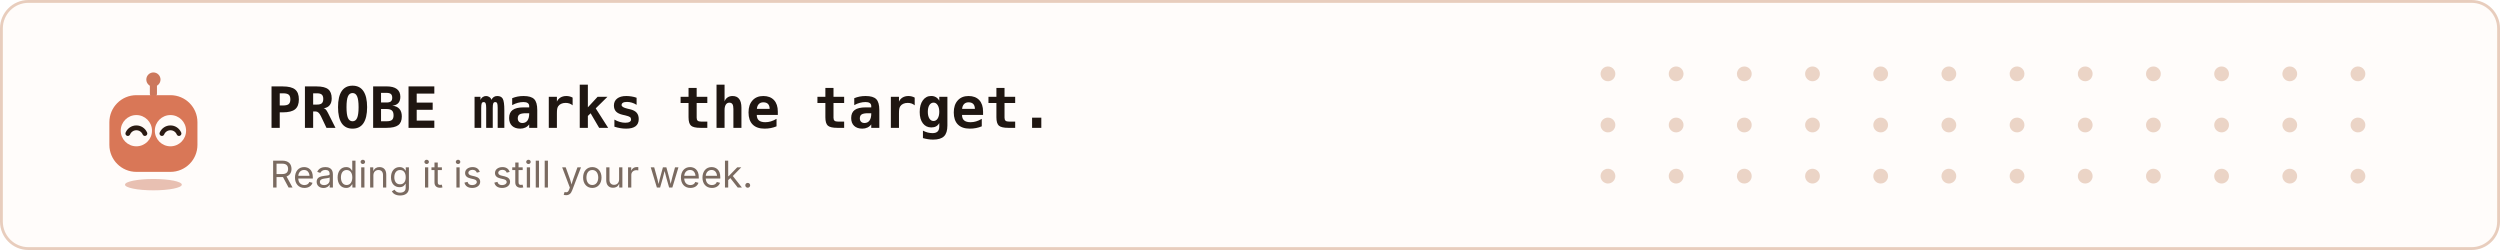
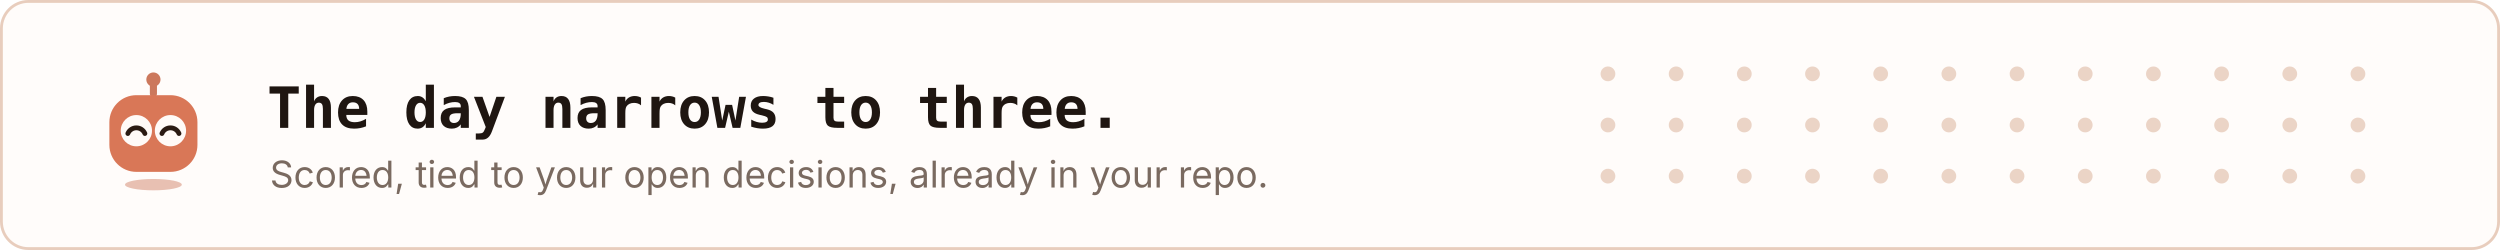
- <svg xmlns="http://www.w3.org/2000/svg" width="880" height="88" viewBox="0 0 880 88" role="img" aria-label="PROBE marks the target. Reading it is still your week.">
+ <svg xmlns="http://www.w3.org/2000/svg" width="880" height="88" viewBox="0 0 880 88" role="img" aria-label="The day narrows to three. Scored, tied to your open decisions, already in your repo.">
  <style>
    .card   { fill: #FFFCFA; }
    .edge   { fill: none; stroke: #E8CDBD; }
    .head   { fill: #1F1611; }
    .sub    { fill: #7A6A60; }
    .dot    { fill: #E8CDBD; opacity: .85; }
    .hit    { fill: #D97757; }
    .ring   { fill: none; stroke: #D97757; stroke-width: 1.4; stroke-linecap: round; }
    .hull   { fill: #D97757; }
    .iris   { fill: #FFFAF7; }
    .joy    { fill: none; stroke: #2A1A12; stroke-width: 3.4; stroke-linecap: round; }
    .reti   { fill: none; stroke: #2A1A12; stroke-width: 2; stroke-linecap: round; }
    .retd   { fill: #2A1A12; }
    .stalk  { stroke: #CC785C; stroke-width: 5; stroke-linecap: round; fill: none; }
    .beacon { fill: #CC785C; }
    .wave   { fill: none; stroke: #CC785C; stroke-width: 2.6; stroke-linecap: round; opacity: 0; }
    .shadow { fill: #CC785C; opacity: .45; }
    .rig  { animation: bob 3.4s ease-in-out infinite; }
    .w1   { animation: ping 2.6s ease-in-out infinite; }
    .w2   { animation: ping 2.6s ease-in-out .34s infinite; }
    .lock { opacity: 0; animation: lock 4.2s ease-in-out infinite; }
    .l2   { animation-delay: .5s; }
    .l3   { animation-delay: 1s; }
    .aim  { opacity: 0; animation: aim 4.2s ease-in-out infinite; }
    .joy  { animation: rest 4.2s ease-in-out infinite; }
    @keyframes bob  { 0%, 100% { transform: translateY(0); } 50% { transform: translateY(-3px); } }
    @keyframes ping { 0%, 100% { opacity: 0; } 12%, 42% { opacity: .85; } 58% { opacity: 0; } }
    @keyframes lock { 0%, 8%   { opacity: 0; transform: scale(1.7); }
                      22%, 84% { opacity: 1; transform: scale(1); }
                      96%, 100% { opacity: 0; transform: scale(1); } }
    @keyframes aim  { 0%, 36% { opacity: 1; } 44%, 86% { opacity: 0; }
                      92%, 100% { opacity: 1; } }
    @keyframes rest { 0%, 36% { opacity: 0; } 44%, 86% { opacity: 1; }
                      92%, 100% { opacity: 0; } }
    @media (prefers-reduced-motion: reduce) {
      .rig, .wave, .lock, .aim, .joy { animation: none; }
      .aim { opacity: 0; }
      .wave { opacity: .5; }
      .lock { opacity: 1; }
    }

    .m { font-family: ui-monospace, SFMono-Regular, 'SF Mono', Menlo, Consolas, monospace; }
    .s { font-family: system-ui, -apple-system, 'Segoe UI', 'Noto Sans KR', sans-serif; }
  </style>
  <rect class="card" width="880" height="88" rx="10" />
  <rect class="edge" x=".5" y=".5" width="879" height="87" rx="9.5" />
  <g transform="translate(30,20) scale(.5)">
    <ellipse class="shadow" cx="48" cy="90" rx="20" ry="4" />
    <g class="rig">
      <path class="wave w1" d="M41.04 11.12 A8.5 8.5 0 0 1 54.96 11.12" />
      <path class="wave w2" d="M36.94 8.25 A13.5 13.5 0 0 1 59.06 8.25" />
      <path class="stalk" d="M48 26 V19" />
      <circle class="beacon" cx="48" cy="16" r="5" />
      <rect class="hull" x="17" y="27" width="62" height="54" rx="19" />
      <circle class="iris" cx="36" cy="52" r="11" />
      <path class="joy" d="M30 54 a6.5 6.5 0 0 1 12 0" />
      <g class="aim">
        <circle class="reti" cx="36" cy="52" r="4.8" />
        <circle class="retd" cx="36" cy="52" r="1.8" />
        <path class="reti" d="M36 42.4 v2.8 M36 58.8 v2.8 M26.4 52 h2.8 M42.8 52 h2.8" />
      </g>
      <circle class="iris" cx="60" cy="52" r="11" />
      <path class="joy" d="M54 54 a6.5 6.5 0 0 1 12 0" />
      <g class="aim">
        <circle class="reti" cx="60" cy="52" r="4.8" />
        <circle class="retd" cx="60" cy="52" r="1.8" />
        <path class="reti" d="M60 42.4 v2.8 M60 58.8 v2.8 M50.4 52 h2.8 M66.8 52 h2.8" />
      </g>
    </g>
  </g>
-   <text class="m head" x="94" y="45" font-size="20" font-weight="700">PROBE marks the target.</text>
-   <text class="s sub" x="95" y="66" font-size="13">Reading it is still your week.</text>
+   <text class="m head" x="94" y="45" font-size="20" font-weight="700">The day narrows to three.</text>
+   <text class="s sub" x="95" y="66" font-size="13">Scored, tied to your open decisions, already in your repo.</text>
  <circle class="dot" cx="566" cy="26" r="2.6" />
  <circle class="dot" cx="590" cy="26" r="2.6" />
  <circle class="dot" cx="614" cy="26" r="2.6" />
  <g class="lock l1" style="transform-origin:614px 26px">
    <circle class="hit" cx="614" cy="26" r="3.2" />
    <circle class="ring" cx="614" cy="26" r="7.5" />
    <path class="ring" d="M603 26 h4 M621 26 h4 M614 15 v4 M614 33 v4" />
  </g>
  <circle class="dot" cx="638" cy="26" r="2.6" />
  <circle class="dot" cx="662" cy="26" r="2.6" />
  <circle class="dot" cx="686" cy="26" r="2.6" />
  <circle class="dot" cx="710" cy="26" r="2.6" />
  <circle class="dot" cx="734" cy="26" r="2.6" />
  <circle class="dot" cx="758" cy="26" r="2.6" />
  <circle class="dot" cx="782" cy="26" r="2.6" />
  <circle class="dot" cx="806" cy="26" r="2.6" />
  <circle class="dot" cx="830" cy="26" r="2.6" />
  <circle class="dot" cx="566" cy="44" r="2.6" />
  <circle class="dot" cx="590" cy="44" r="2.6" />
  <circle class="dot" cx="614" cy="44" r="2.6" />
  <circle class="dot" cx="638" cy="44" r="2.6" />
  <circle class="dot" cx="662" cy="44" r="2.6" />
  <circle class="dot" cx="686" cy="44" r="2.6" />
  <circle class="dot" cx="710" cy="44" r="2.6" />
  <circle class="dot" cx="734" cy="44" r="2.6" />
  <circle class="dot" cx="758" cy="44" r="2.6" />
  <circle class="dot" cx="782" cy="44" r="2.6" />
  <g class="lock l3" style="transform-origin:782px 44px">
    <circle class="hit" cx="782" cy="44" r="3.2" />
    <circle class="ring" cx="782" cy="44" r="7.5" />
    <path class="ring" d="M771 44 h4 M789 44 h4 M782 33 v4 M782 51 v4" />
  </g>
  <circle class="dot" cx="806" cy="44" r="2.6" />
  <circle class="dot" cx="830" cy="44" r="2.6" />
  <circle class="dot" cx="566" cy="62" r="2.6" />
  <circle class="dot" cx="590" cy="62" r="2.6" />
  <circle class="dot" cx="614" cy="62" r="2.6" />
  <circle class="dot" cx="638" cy="62" r="2.6" />
  <circle class="dot" cx="662" cy="62" r="2.6" />
  <circle class="dot" cx="686" cy="62" r="2.6" />
  <circle class="dot" cx="710" cy="62" r="2.6" />
  <g class="lock l2" style="transform-origin:710px 62px">
    <circle class="hit" cx="710" cy="62" r="3.2" />
    <circle class="ring" cx="710" cy="62" r="7.5" />
    <path class="ring" d="M699 62 h4 M717 62 h4 M710 51 v4 M710 69 v4" />
  </g>
  <circle class="dot" cx="734" cy="62" r="2.6" />
  <circle class="dot" cx="758" cy="62" r="2.6" />
  <circle class="dot" cx="782" cy="62" r="2.6" />
  <circle class="dot" cx="806" cy="62" r="2.6" />
  <circle class="dot" cx="830" cy="62" r="2.6" />
</svg>
